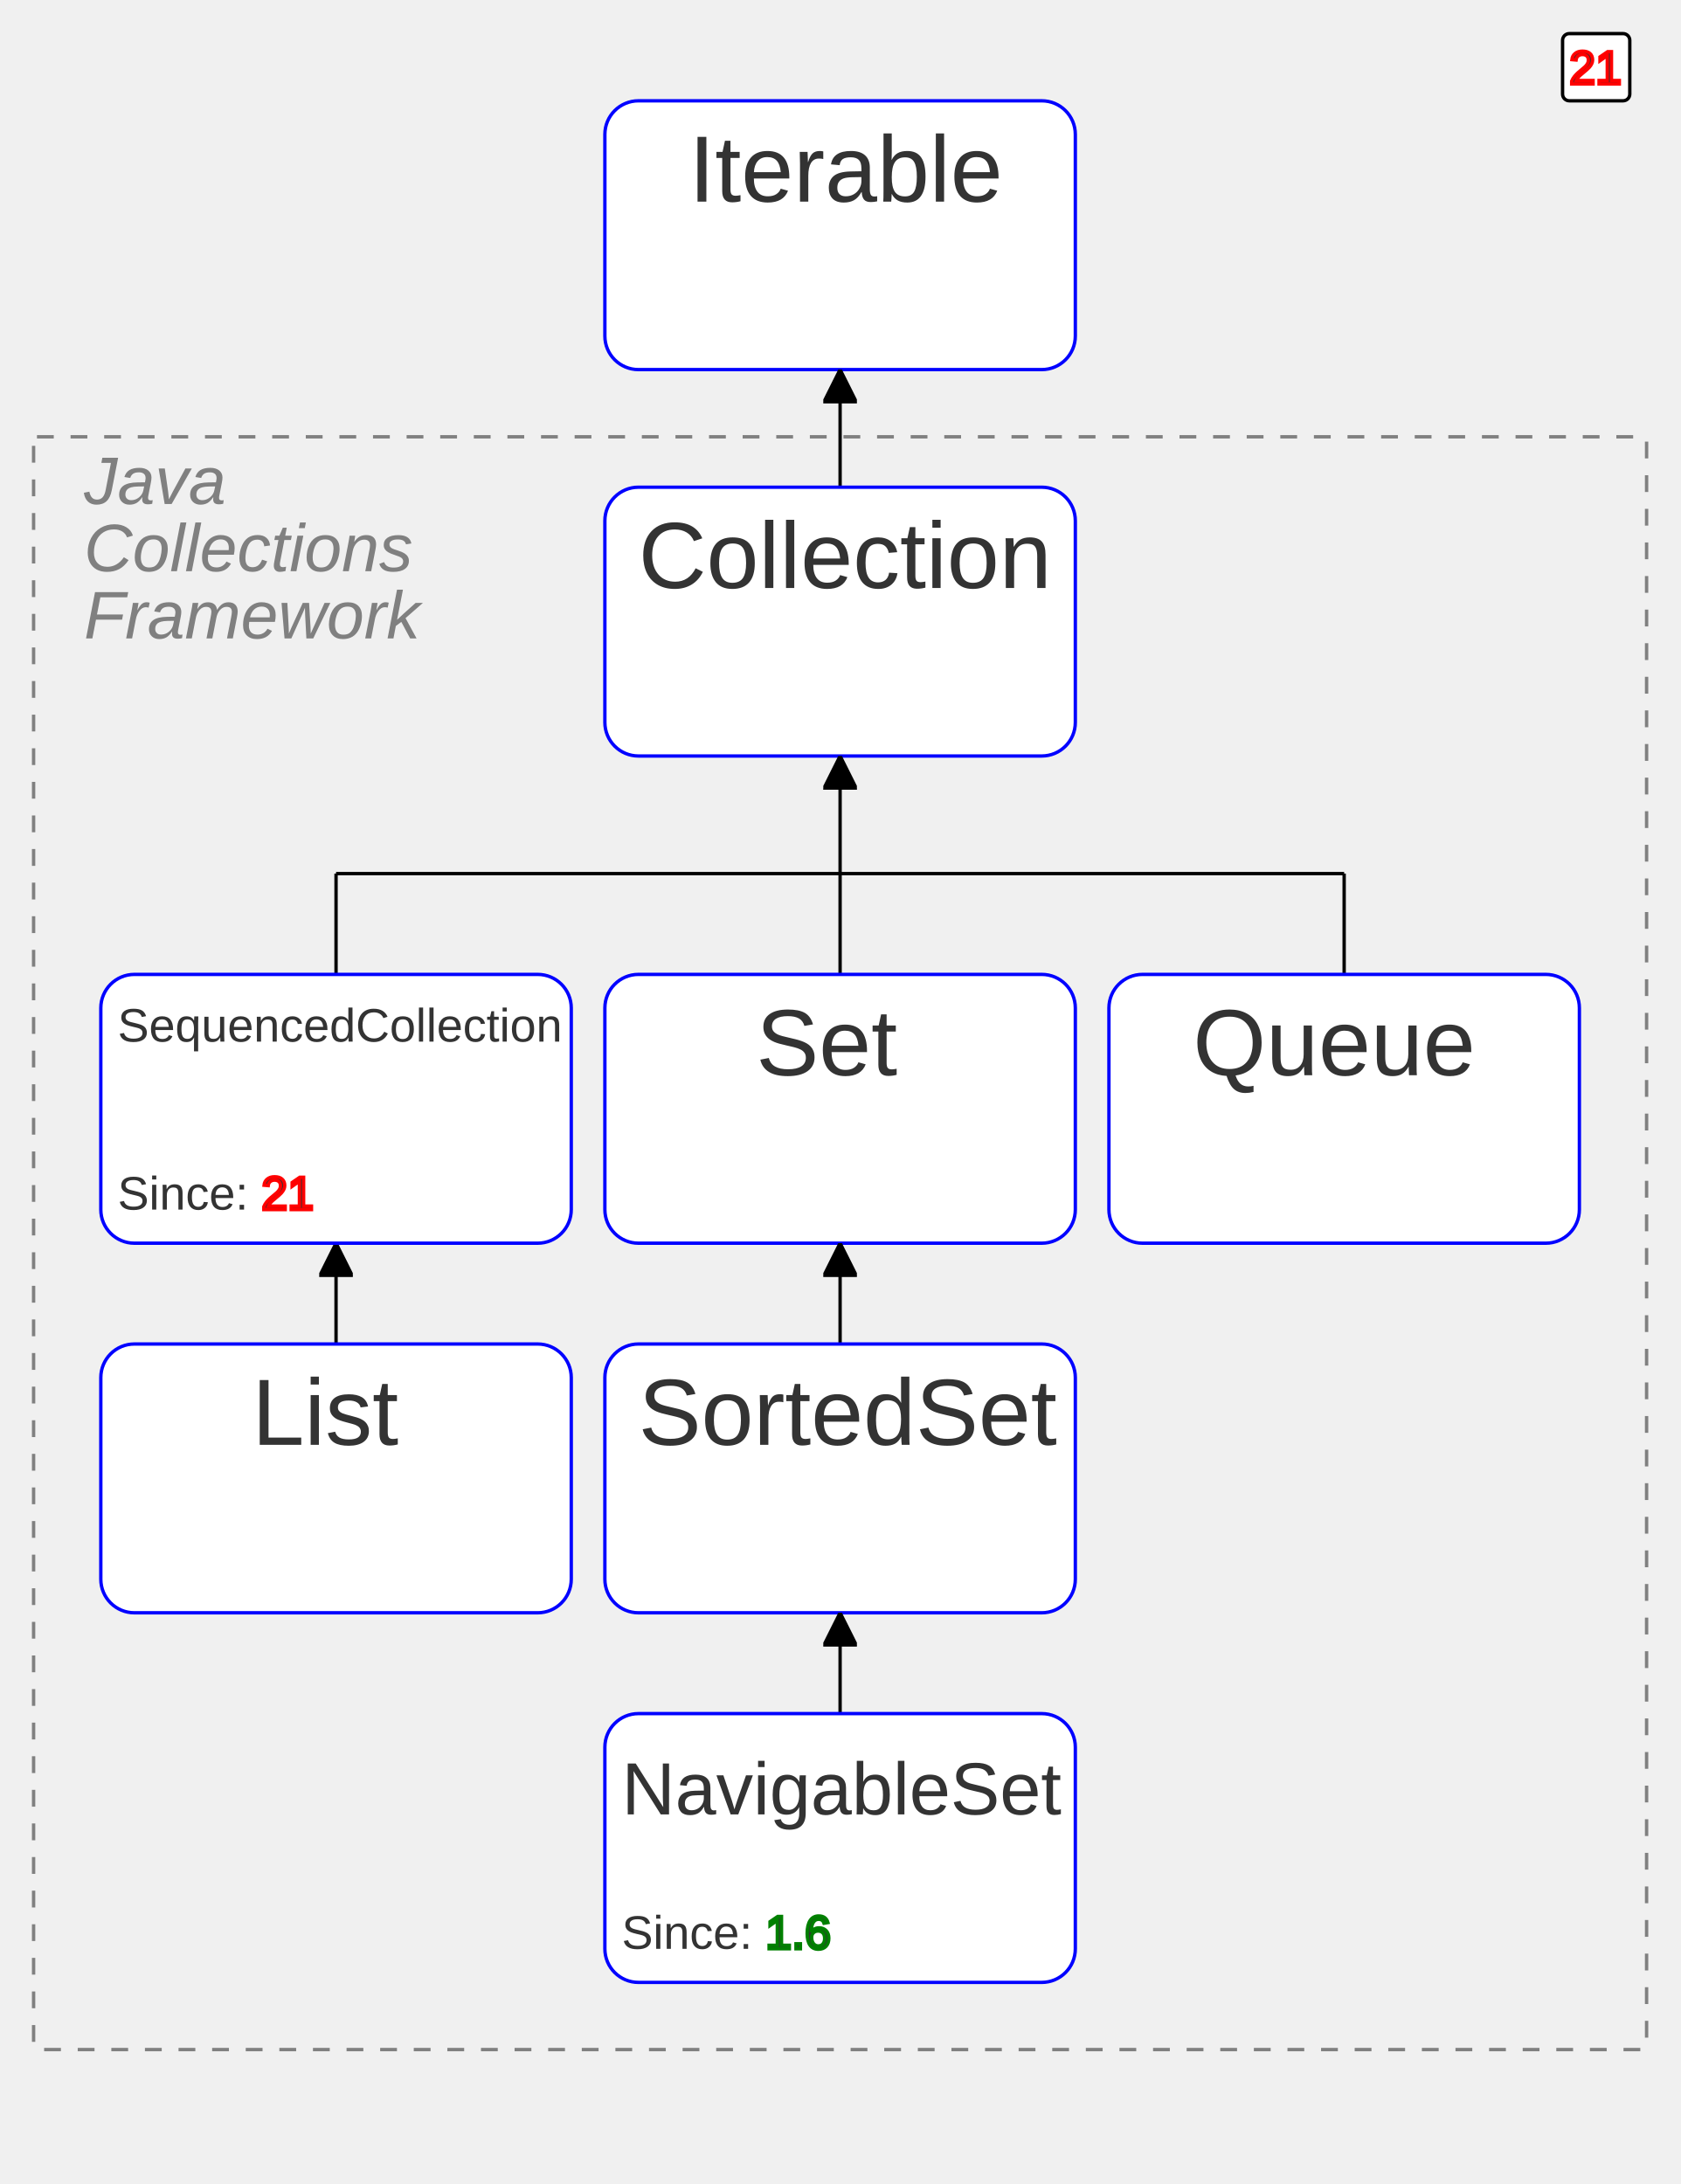
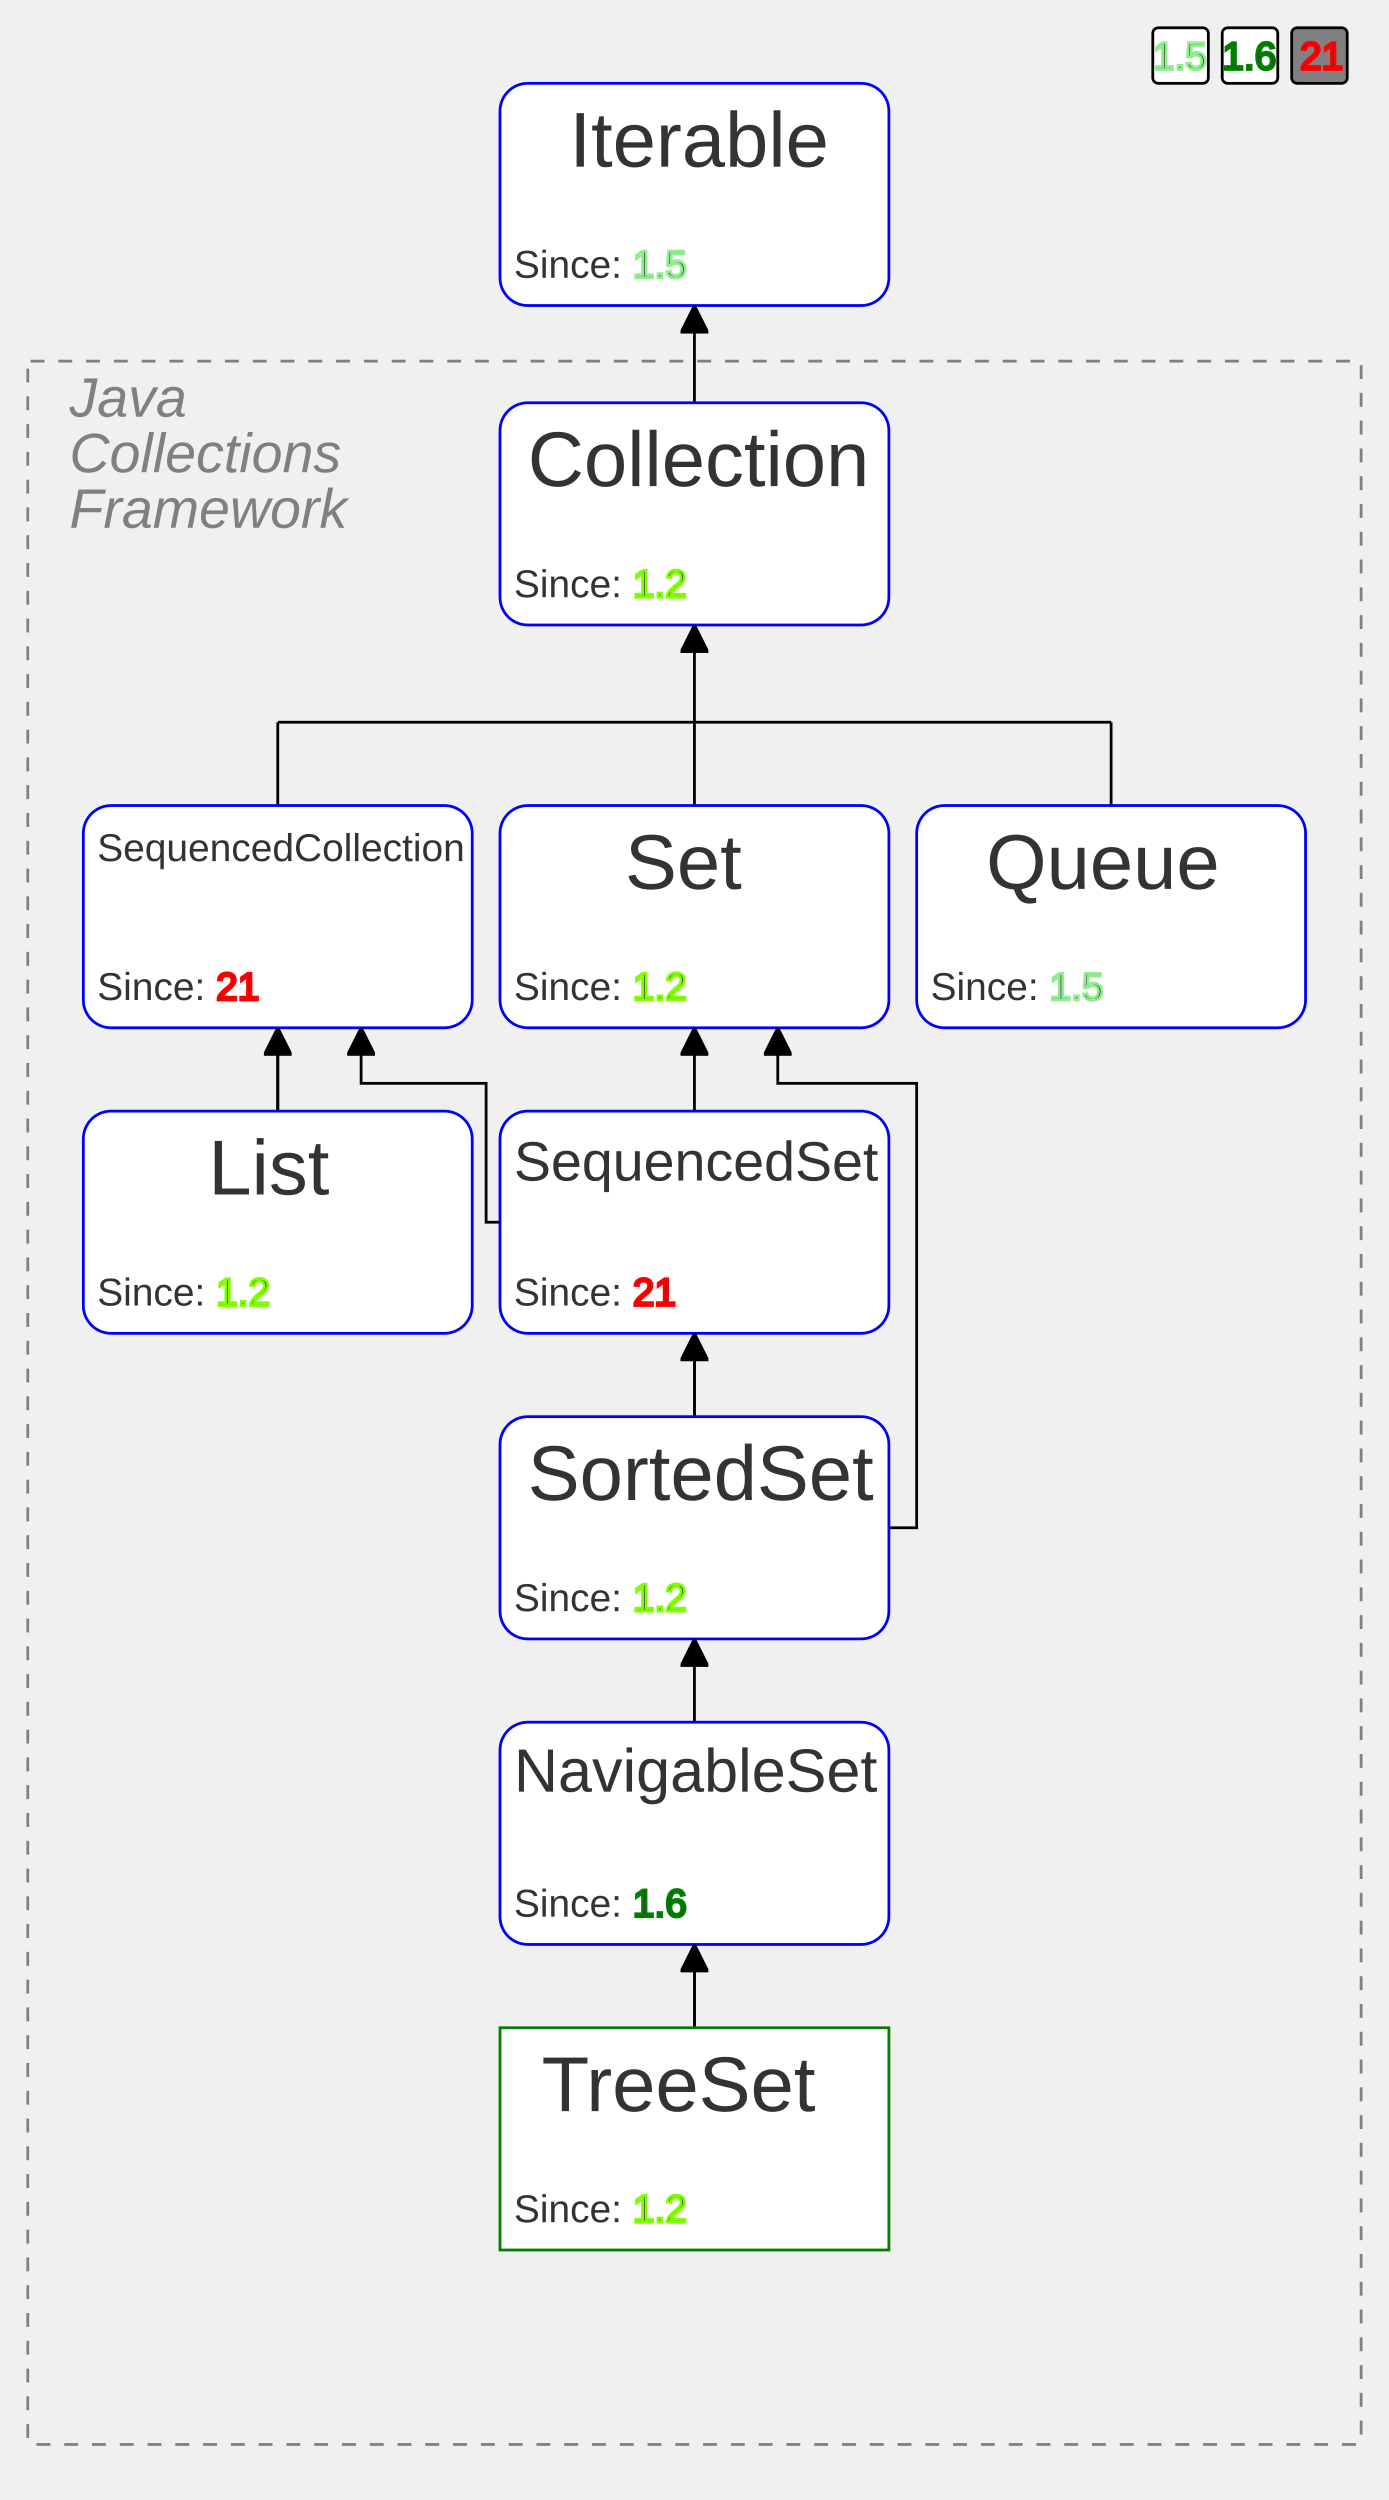
- <svg xmlns="http://www.w3.org/2000/svg" viewBox="0 0 500 650">
+ <svg xmlns="http://www.w3.org/2000/svg" viewBox="0 0 500 900">
  <defs>
    <style>
+       .rect, .interface, .class {
+         width: 140px;
+         height: 80px;
+       }
      .interface {
        rx:10;
        fill: white;
        stroke: blue;
-         width: 140px;
-         height: 80px;
+       }
+       .class {
+         fill: white;
+         stroke: green;
      }
      .line {
        stroke: black;
        stroke-width:1;
+         fill: none;
+       }
+       .marker {
+         fill: black
      }
      .arrow {
-         marker-end:url(#arrow)
+         marker-end:url(#arrow);
      }
-       .text, .text14, .text22 {
+       .text, .text14, .text20, .text22 {
        white-space: pre;
        fill: rgb(51,51,51);
        font-family: Arial, sans-serif;
      }
      .text {font-size: 28px;}
      .text14 {font-size: 14px;}
+       .text20 {font-size: 20px;}
      .text22 {font-size: 22px;}
+ 
+       .java2color  {stroke: chartreuse}
+       .java5color  {stroke: lightgreen}
+       .java6color  {stroke: green}
+       .java21color {stroke: red}
+ 
+       .javaSwitcherRect {
+         width: 20px;
+         height: 20px;
+         fill: white;
+         stroke: black;
+         rx: 2
+       }
+       .javaSwitcherSelected {
+         fill: gray;
+       }
+       .javaSwitcher {
+         cursor: pointer;
+         user-select: none;
+       }
    </style>
    <marker id="arrow" markerWidth="10" markerHeight="10" refX="5" refY="5" orient="auto">
-       <path d="M 0,0 10,5 0,10 Z" class="line" />
+       <path d="M 0,0 10,5 0,10 Z" class="line marker" />
    </marker>
  </defs>
-   <rect x="10" y="130" width="480" height="480" rx="1" ry="1" style="fill: none; stroke: grey; stroke-dasharray:5,5" />
+   <rect id="JCF" x="10" y="130" width="480" height="750" rx="1" ry="1" style="fill: none; stroke: grey; stroke-dasharray:5,5" />
  <text style="white-space: pre; fill: grey; font-family: Arial, sans-serif; font-size: 20px; font-style: italic">
    <tspan x="25" y="150">Java</tspan>
    <tspan x="25" y="170">Collections</tspan>
    <tspan x="25" y="190">Framework</tspan>
  </text>
-   <rect x="465" y="10" id="java21Rect" width="20px" height="20px" style="fill: white; stroke: black; rx: 2" />
-   <text x="467" y="25" id="java21" class="text text14" style="stroke: red; cursor: pointer; user-select: none;">21</text>
+   <rect x="415" y="10" id="java5Rect" class="javaSwitcherRect" />
+   <text x="415" y="25" id="java5" class="text text14 java5color javaSwitcher">1.5</text>
+   <rect x="440" y="10" id="java6Rect" class="javaSwitcherRect" />
+   <text x="440" y="25" id="java6" class="text text14 java6color javaSwitcher">1.6</text>
+   <rect x="465" y="10" id="java21Rect" class="javaSwitcherRect javaSwitcherSelected" />
+   <text x="468" y="25" id="java21" class="text text14 java21color javaSwitcher">21</text>
  <rect x="180" y="30" class="interface" />
  <text x="205" y="60" class="text">Iterable</text>
+   <text x="185" y="100" class="text14">Since: <tspan class="java5color">1.5</tspan>
+   </text>
  <line x1="250" y1="145" x2="250" y2="115" class="line arrow" />
  <rect x="180" y="145" class="interface" />
  <text x="190" y="175" class="text">Collection</text>
+   <text x="185" y="215" class="text14">Since: <tspan class="java2color">1.2</tspan>
+   </text>
  <line x1="250" y1="260" x2="250" y2="230" class="line arrow" />
  <line x1="100" y1="260" x2="400" y2="260" class="line" />
  <line x1="250" y1="290" x2="250" y2="260" class="line" />
-   <line x1="100" y1="370" x2="100" y2="260" class="line" />
+   <line x1="100" y1="400" x2="100" y2="260" class="line" id="CollectionToList" />
  <line x1="400" y1="290" x2="400" y2="260" class="line" />
-   <line x1="100" y1="400" x2="100" y2="375" class="line arrow" />
-   <rect x="30" y="400" class="interface" />
-   <text x="75" y="430" class="text">List</text>
  <g class="java21">
    <rect x="30" y="290" class="interface" />
    <text x="35" y="310" class="text14">SequencedCollection</text>
-     <text x="35" y="360" class="text14">Since: <tspan stroke="red">21</tspan>
+     <text x="35" y="360" class="text14">Since: <tspan class="java21color">21</tspan>
    </text>
+     <line x1="100" y1="400" x2="100" y2="375" class="line arrow" />
  </g>
+   <rect x="30" y="400" class="interface" />
+   <text x="75" y="430" class="text">List</text>
+   <text x="35" y="470" class="text14">Since: <tspan class="java2color">1.2</tspan>
+   </text>
  <rect x="180" y="290" class="interface" />
  <text x="225" y="320" class="text">Set</text>
+   <text x="185" y="360" class="text14">Since: <tspan class="java2color">1.2</tspan>
+   </text>
  <rect x="330" y="290" class="interface" />
  <text x="355" y="320" class="text">Queue</text>
-   <line x1="250" y1="400" x2="250" y2="375" class="line arrow" />
-   <rect x="180" y="400" class="interface" />
-   <text x="190" y="430" class="text">SortedSet</text>
-   <line x1="250" y1="510" x2="250" y2="485" class="line arrow" />
+   <text x="335" y="360" class="text14">Since: <tspan class="java5color">1.5</tspan>
+   </text>
+   <line x1="250" y1="510" x2="250" y2="375" class="line arrow" />
+   <g class="java21">
+     <rect x="180" y="400" class="interface" />
+     <text x="185" y="425" class="text20">SequencedSet</text>
+     <text x="185" y="470" class="text14">Since: <tspan class="java21color">21</tspan>
+     </text>
+     <polyline points="180,440 175,440 175,390 130,390 130,375" class="line arrow" />
+     <polyline points="320,550 330,550 330,390 280,390 280,375" class="line arrow" />
+     <line x1="250" y1="510" x2="250" y2="485" class="line arrow" />
+   </g>
  <rect x="180" y="510" class="interface" />
-   <text x="185" y="540" class="text22">NavigableSet</text>
-   <text x="185" y="580" class="text14">Since: <tspan stroke="green">1.6</tspan>
+   <text x="190" y="540" class="text">SortedSet</text>
+   <text x="185" y="580" class="text14">Since: <tspan class="java2color">1.2</tspan>
+   </text>
+   <line x1="250" y1="730" x2="250" y2="595" class="line arrow" />
+   <g class="java6">
+     <rect x="180" y="620" class="interface" />
+     <text x="185" y="645" class="text22">NavigableSet</text>
+     <text x="185" y="690" class="text14">Since: <tspan class="java6color">1.6</tspan>
+     </text>
+     <line x1="250" y1="730" x2="250" y2="705" class="line arrow" />
+   </g>
+   <rect x="180" y="730" class="class" />
+   <text x="195" y="760" class="text">TreeSet</text>
+   <text x="185" y="800" class="text14">Since: <tspan class="java2color">1.2</tspan>
  </text>
</svg>
